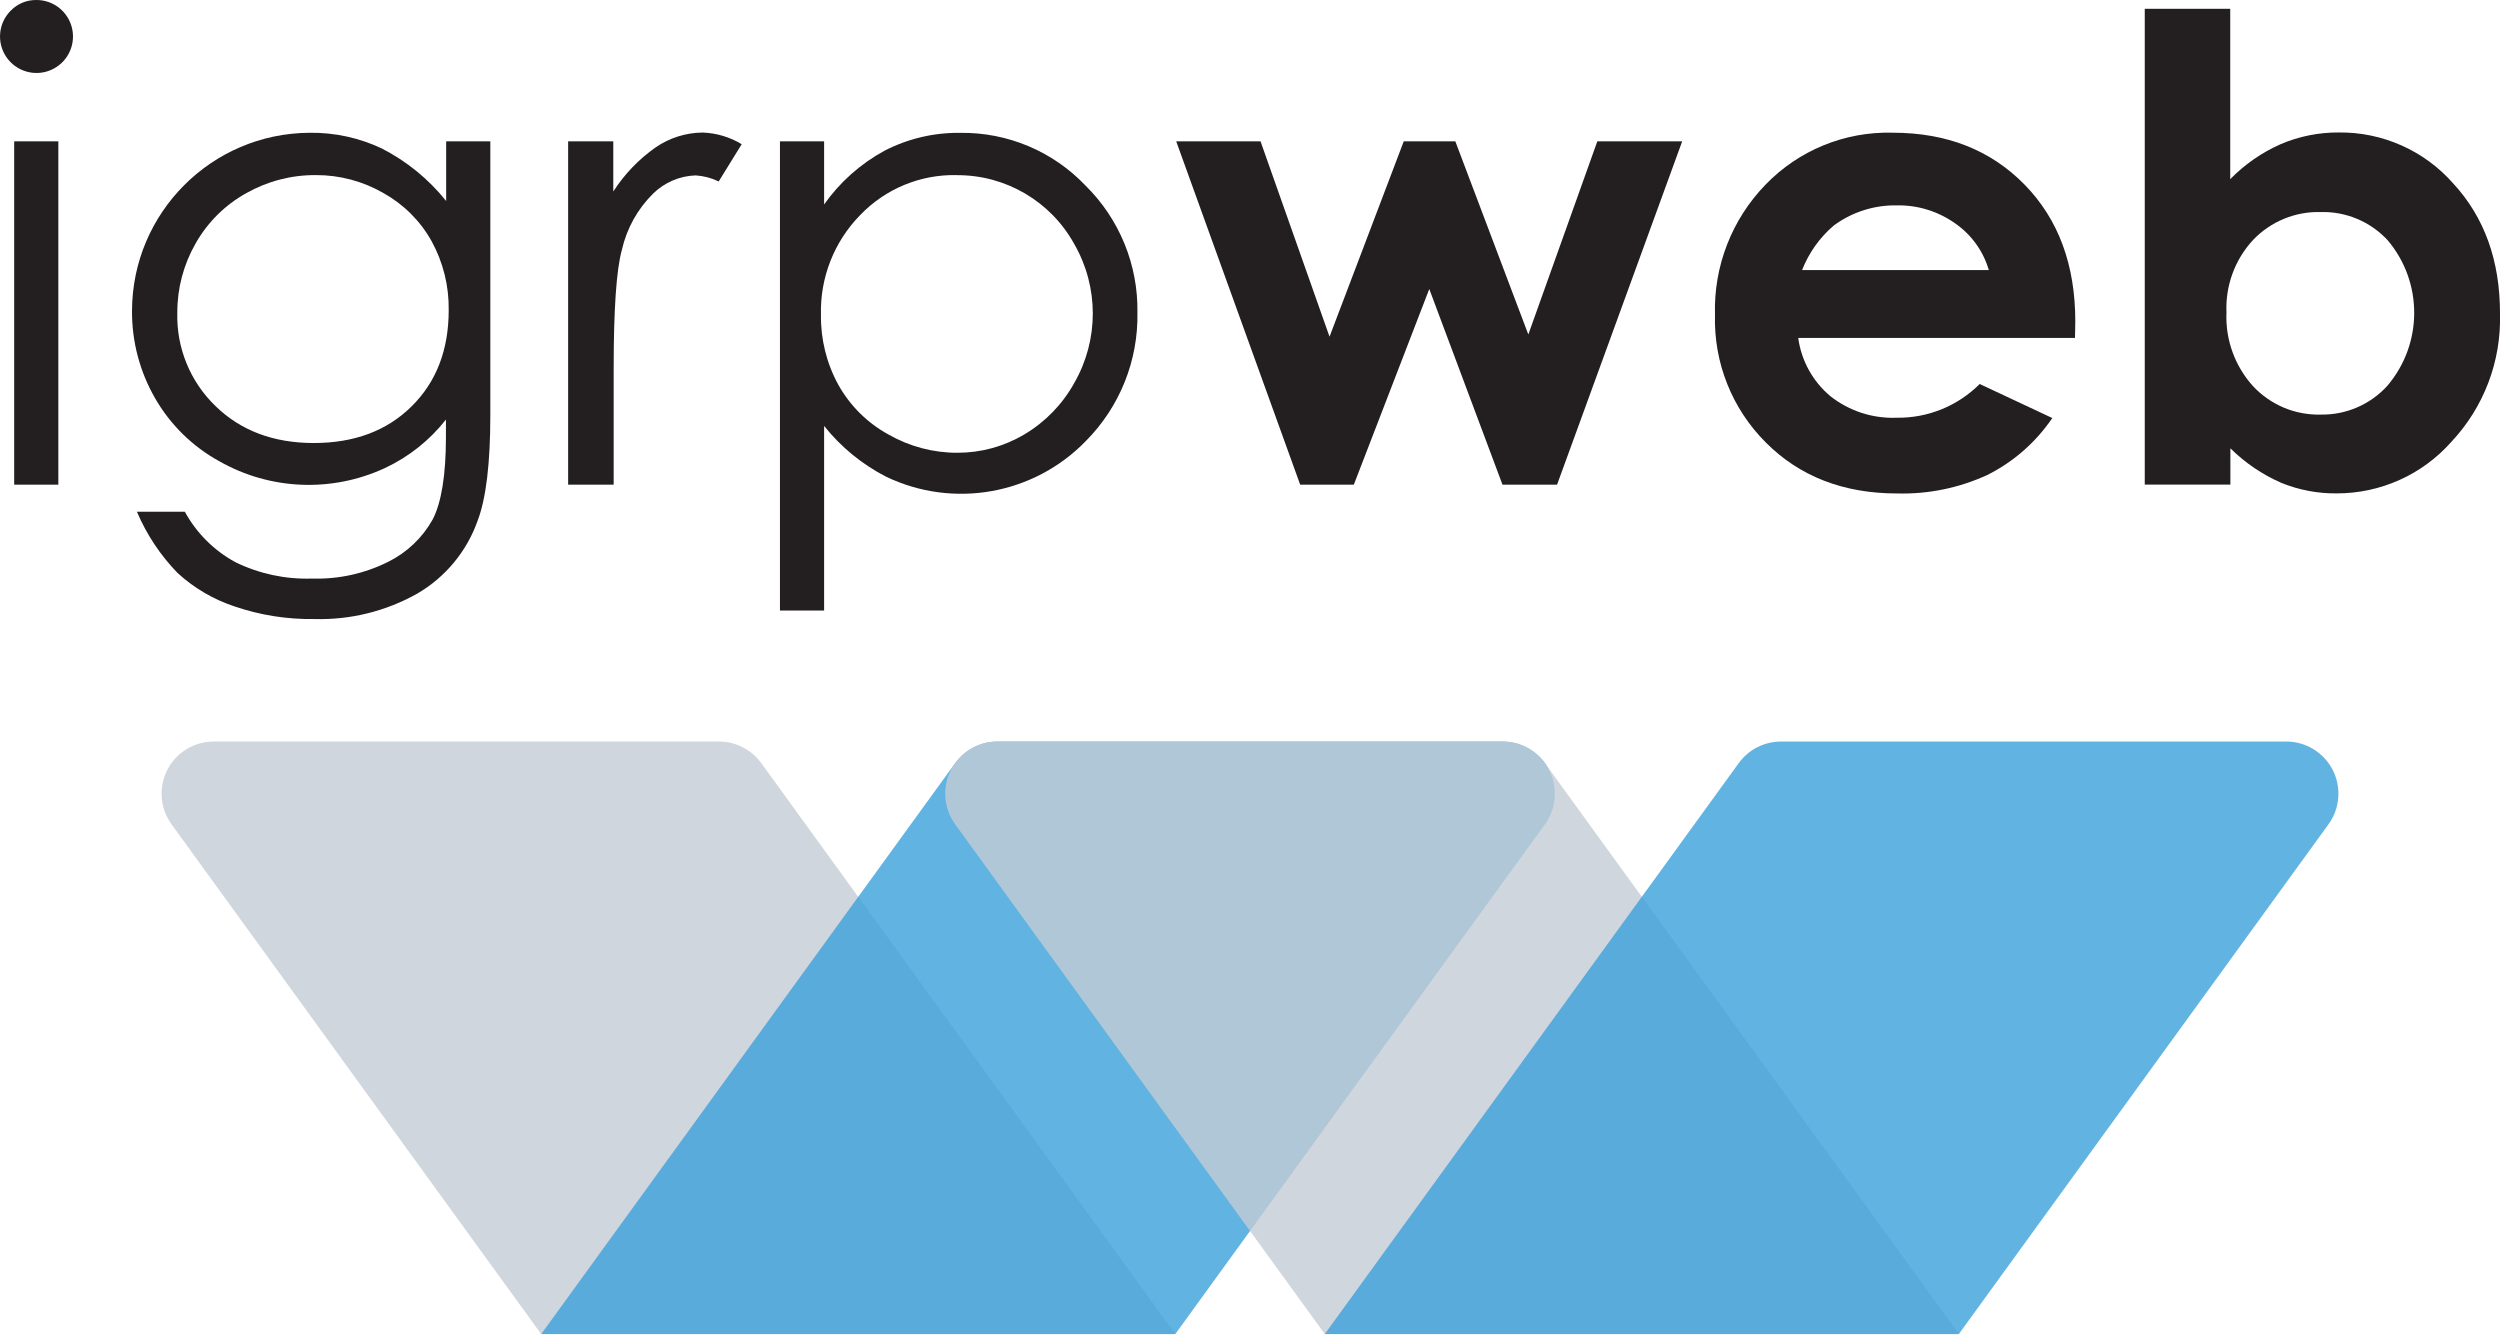
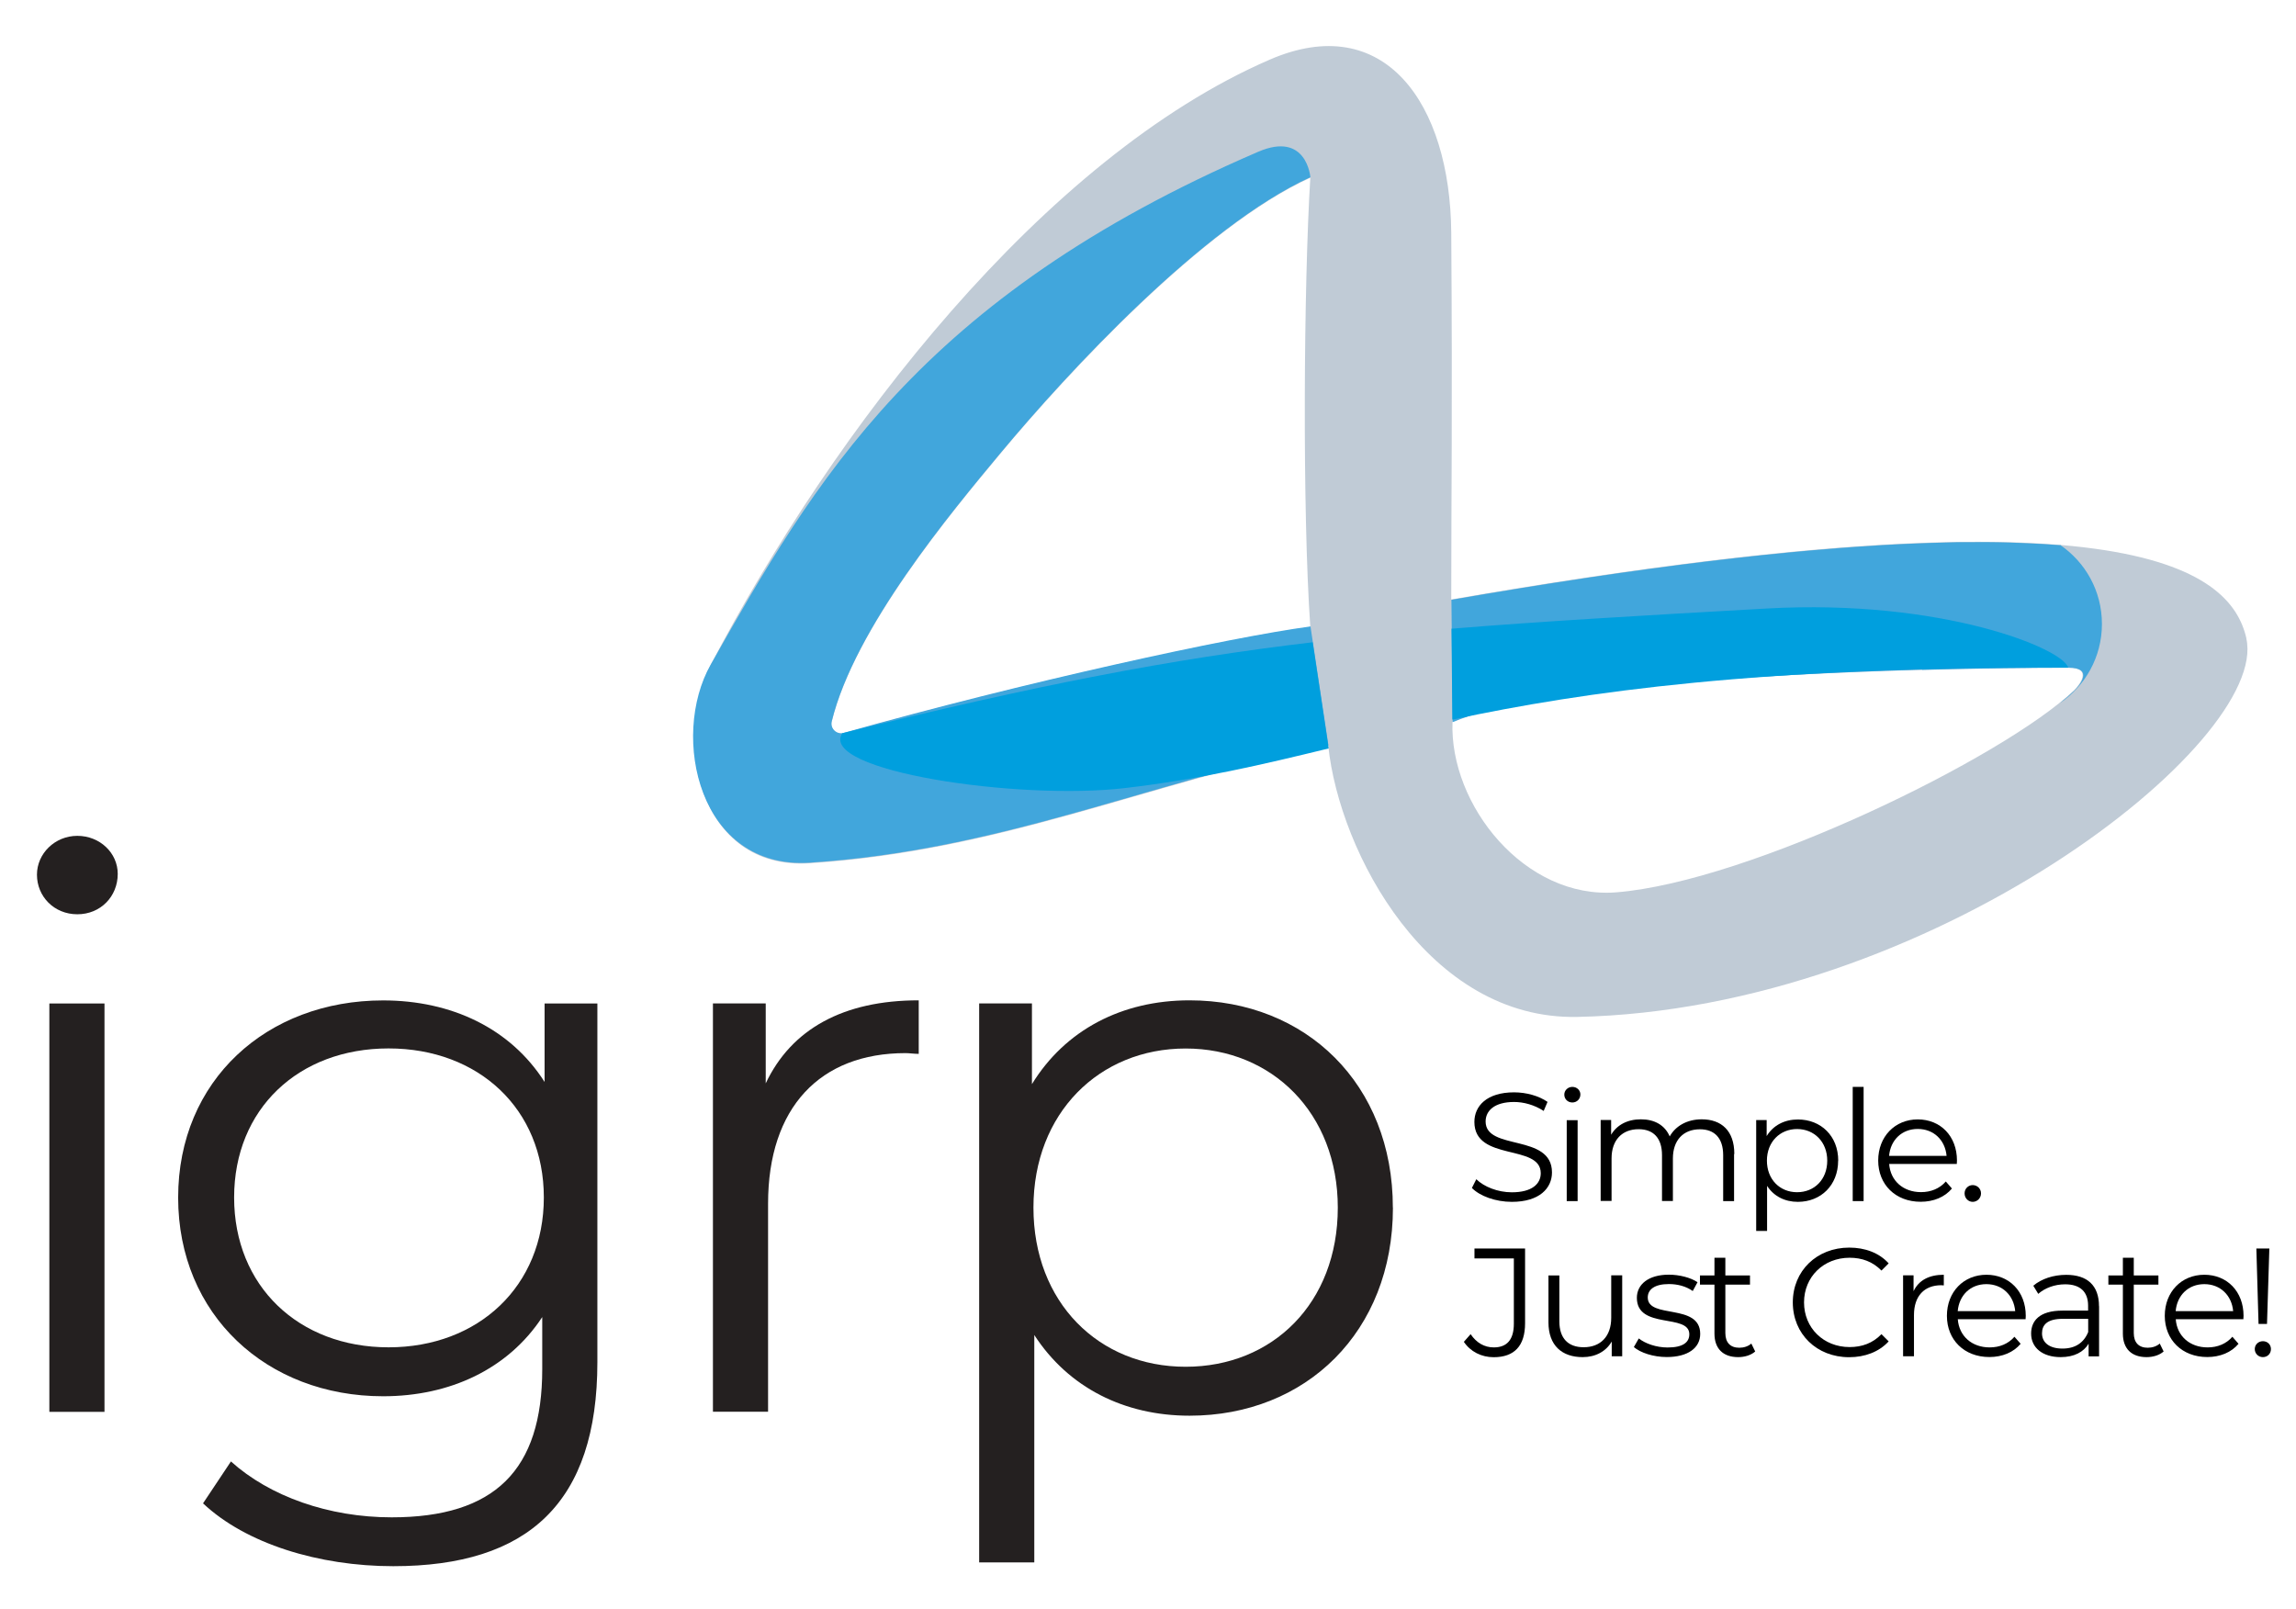
- <svg xmlns="http://www.w3.org/2000/svg" id="Layer_1" data-name="Layer 1" viewBox="0 0 326.11 174.02">
+ <svg xmlns="http://www.w3.org/2000/svg" id="Layer_1" viewBox="0 0 274 192">
  <defs>
-     <style>.cls-1{fill:#c4ccd4;}.cls-1,.cls-2{opacity:0.8;}.cls-2{fill:#3aa0d9;}.cls-3{fill:#231f20;}</style>
+     <style>.cls-1{fill:#009fde;}.cls-2{fill:#c0cbd6;}.cls-3{fill:#242020;}.cls-4{fill:#41a6dc;}</style>
  </defs>
-   <path class="cls-1" d="M285.77,307.36h65.91a6.82,6.82,0,0,1,5.51,2.81l54,74.48H328.48l-48.22-66.5A6.8,6.8,0,0,1,285.77,307.36Z" transform="translate(-257.89 -210.63)" />
-   <path class="cls-2" d="M453.9,307.36H388a6.82,6.82,0,0,0-5.51,2.81l-54,74.48h82.71l48.22-66.5A6.8,6.8,0,0,0,453.9,307.36Z" transform="translate(-257.89 -210.63)" />
-   <path class="cls-1" d="M388,307.36H453.9a6.82,6.82,0,0,1,5.51,2.81l54,74.48H430.7l-48.22-66.5A6.8,6.8,0,0,1,388,307.36Z" transform="translate(-257.89 -210.63)" />
-   <path class="cls-2" d="M556.12,307.36H490.21a6.82,6.82,0,0,0-5.51,2.81l-54,74.48h82.71l48.22-66.5A6.8,6.8,0,0,0,556.12,307.36Z" transform="translate(-257.89 -210.63)" />
-   <path class="cls-3" d="M262.6,210.63a4.76,4.76,0,1,1-3.32,1.4A4.58,4.58,0,0,1,262.6,210.63Zm-2.86,18.44h5.76v44.78h-5.76Z" transform="translate(-257.89 -210.63)" />
-   <path class="cls-3" d="M316.09,229.07h5.76v35.68q0,9.44-1.65,13.79a17.91,17.91,0,0,1-7.86,9.51,25.86,25.86,0,0,1-13.46,3.33,30.71,30.71,0,0,1-10.35-1.63,20.59,20.59,0,0,1-7.47-4.37,26.11,26.11,0,0,1-5.31-8H282a16.48,16.48,0,0,0,6.59,6.58,21.16,21.16,0,0,0,10,2.14,20.76,20.76,0,0,0,9.95-2.19,13.49,13.49,0,0,0,5.79-5.52q1.72-3.32,1.73-10.73v-2.3a21.9,21.9,0,0,1-7.95,6.32,23.6,23.6,0,0,1-21.59-.87,21.73,21.73,0,0,1-8.41-8.25,22.54,22.54,0,0,1-3-11.4,23.29,23.29,0,0,1,23.15-23.21A21.35,21.35,0,0,1,307.7,230a25.88,25.88,0,0,1,8.39,6.85Zm-17,4.4a18.2,18.2,0,0,0-9.1,2.37,17.15,17.15,0,0,0-6.58,6.54,18,18,0,0,0-2.39,9A16.3,16.3,0,0,0,286,263.6q4.94,4.81,12.8,4.82c5.3,0,9.55-1.59,12.78-4.78s4.84-7.37,4.84-12.55a18.15,18.15,0,0,0-2.23-9,16.23,16.23,0,0,0-6.29-6.28A17.5,17.5,0,0,0,299.09,233.47Z" transform="translate(-257.89 -210.63)" />
-   <path class="cls-3" d="M332,229.07h5.89v6.54a20.73,20.73,0,0,1,5.56-5.78,11,11,0,0,1,6.09-1.91,10.55,10.55,0,0,1,5.1,1.52l-3,4.86a8.12,8.12,0,0,0-3-.79,8.3,8.3,0,0,0-5.55,2.37,14.92,14.92,0,0,0-4.08,7.35q-1.07,3.83-1.07,15.47v15.15H332Z" transform="translate(-257.89 -210.63)" />
-   <path class="cls-3" d="M359.63,229.07h5.76v8.23a23.24,23.24,0,0,1,7.86-7,20.92,20.92,0,0,1,9.91-2.34,22.12,22.12,0,0,1,16.32,6.87,22.71,22.71,0,0,1,6.78,16.55,23.14,23.14,0,0,1-6.72,16.77,22.65,22.65,0,0,1-26.05,4.67,24.85,24.85,0,0,1-8.1-6.63v24.08h-5.76Zm23.05,4.4a16.94,16.94,0,0,0-12.59,5.22,17.9,17.9,0,0,0-5.11,13,18.42,18.42,0,0,0,2.28,9.16,16.63,16.63,0,0,0,6.53,6.46,18,18,0,0,0,9,2.38,17,17,0,0,0,8.73-2.4,17.82,17.82,0,0,0,6.51-6.72,18.18,18.18,0,0,0,0-18.09,17.38,17.38,0,0,0-15.34-9Z" transform="translate(-257.89 -210.63)" />
-   <path class="cls-3" d="M411.32,229.07h11l9,25.48L441,229.07h6.73l9.52,25.19,9-25.19h11.07L461,273.85h-7.12l-9.55-25.52-9.84,25.52h-7Z" transform="translate(-257.89 -210.63)" />
-   <path class="cls-3" d="M528.56,254.71h-36.1a12,12,0,0,0,4.18,7.59,13.12,13.12,0,0,0,8.67,2.82,15,15,0,0,0,10.82-4.4l9.47,4.44a22.31,22.31,0,0,1-8.48,7.43A26.43,26.43,0,0,1,505.39,275q-10.54,0-17.16-6.65a22.6,22.6,0,0,1-6.63-16.64,23.38,23.38,0,0,1,6.6-17,22.18,22.18,0,0,1,16.57-6.77q10.58,0,17.21,6.77t6.62,17.88Zm-11.24-8.85a11.24,11.24,0,0,0-4.39-6.09,12.74,12.74,0,0,0-7.6-2.35,13.44,13.44,0,0,0-8.25,2.64,14.69,14.69,0,0,0-4.12,5.8Z" transform="translate(-257.89 -210.63)" />
-   <path class="cls-3" d="M548.81,211.78V234a21.23,21.23,0,0,1,6.59-4.57,19,19,0,0,1,7.57-1.52,19.58,19.58,0,0,1,14.9,6.62q6.14,6.63,6.13,17a23.43,23.43,0,0,1-6.34,16.73,19.94,19.94,0,0,1-15,6.73,18.62,18.62,0,0,1-7.2-1.38,21.9,21.9,0,0,1-6.63-4.5v4.73H537.66V211.78Zm11.81,26.51a11.76,11.76,0,0,0-8.81,3.62,13.07,13.07,0,0,0-3.49,9.47,13.44,13.44,0,0,0,3.49,9.65,11.67,11.67,0,0,0,8.81,3.68,11.46,11.46,0,0,0,8.67-3.74,14.68,14.68,0,0,0,.06-19A11.49,11.49,0,0,0,560.62,238.29Z" transform="translate(-257.89 -210.63)" />
+   <g>
+     <path class="cls-3" d="M4.41,104.38c0-2.5,2.13-4.63,4.82-4.63s4.82,2.04,4.82,4.54c0,2.69-2.04,4.82-4.82,4.82s-4.82-2.13-4.82-4.72Zm1.48,15.38h6.58v48.73H5.89v-48.73Z" />
+     <path class="cls-3" d="M71.29,119.75v42.8c0,16.77-8.24,24.36-24.36,24.36-8.89,0-17.6-2.69-22.7-7.5l3.33-5c4.63,4.17,11.67,6.67,19.18,6.67,12.32,0,17.97-5.65,17.97-17.69v-6.21c-4.08,6.21-11.02,9.45-18.99,9.45-13.9,0-24.46-9.73-24.46-23.71s10.56-23.53,24.46-23.53c8.15,0,15.19,3.33,19.27,9.73v-9.36h6.3Zm-6.39,23.16c0-10.56-7.78-17.79-18.53-17.79s-18.43,7.23-18.43,17.79,7.69,17.88,18.43,17.88,18.53-7.32,18.53-17.88Z" />
+     <path class="cls-3" d="M109.64,119.38v6.39c-.56,0-1.11-.09-1.58-.09-10.19,0-16.4,6.48-16.4,17.97v24.83h-6.58v-48.73h6.3v9.54c3.06-6.48,9.26-9.91,18.25-9.91Z" />
+     <path class="cls-3" d="M166.23,144.12c0,14.82-10.38,24.83-24.27,24.83-7.78,0-14.45-3.34-18.53-9.63v27.14h-6.58V119.75h6.3v9.63c3.98-6.48,10.75-10,18.8-10,13.9,0,24.27,10,24.27,24.73Zm-6.58,0c0-11.3-7.87-18.99-18.16-18.99s-18.16,7.69-18.16,18.99,7.78,18.99,18.16,18.99,18.16-7.6,18.16-18.99Z" />
+   </g>
+   <g>
+     <path class="cls-2" d="M268.08,76.18c-1.93-8.47-14.85-18.53-94.89-4.64,0-12.92,.15-21.74,0-43.73-.11-15.51-8-26.62-21.67-20.69-26.98,11.7-52.07,44.2-66.73,72.27-4.57,8.74-1.42,24.5,11.84,23.63,22.78-1.5,39.73-9.35,61.88-14.01,1.36,12.82,11.99,32.71,29.72,32.35,42.16-.87,82.66-32.81,79.84-45.17Zm-111.7-1.36c-9.82,1.32-34.34,6.69-55.7,12.7-.85,.24-1.64-.53-1.43-1.38,2.73-11.15,14.2-24.88,20.21-32.1,7.91-9.49,24.09-27,36.91-32.83-.78,12.63-.97,39.63,0,53.62Zm91.11,7.58c-8.35,7.96-38.68,22.81-54.59,24.09-10.93,.88-19.95-10.44-19.56-20.35,12.71-5.41,56.18-6.48,73.47-6.46,3.02,0,1.3,2.12,.68,2.72Z" />
+     <path class="cls-4" d="M150.18,18.1c-40.6,17.48-53.03,39.44-65.37,61.22-4.86,8.58-1.42,24.5,11.84,23.63,22.78-1.5,39.73-9.35,61.88-14.01l-2.14-14.18c-9.82,1.32-34.34,6.69-55.7,12.7-.85,.24-1.64-.53-1.43-1.38,2.73-11.15,14.2-24.88,20.21-32.1,7.91-9.49,24.09-27,36.91-32.83,0,0-.44-5.53-6.22-3.04Z" />
+     <path class="cls-4" d="M245.81,65.06c-1.37-.11-2.84-.19-4.38-.25-.14,0-.28-.01-.42-.02-.38-.01-.76-.03-1.15-.04-.89-.03-1.82-.04-2.77-.05-.14,0-.28,0-.42,0-.71,0-1.45,0-2.19,.01-.32,0-.62,0-.94,0,0,0,0,0-.01,0-2,.04-4.11,.11-6.34,.21-13.28,.63-30.82,2.64-53.98,6.66l.15,14.6c9.5-4.05,36.01-5.7,56.01-6.26,0,.01,0,.02,.02,.03,6.91-.19,13.06-.26,17.49-.26,3.02,0,1.3,2.12,.68,2.72-.51,.49-1.11,1.01-1.78,1.54,3.05-2.05,5.06-5.53,5.06-9.48s-1.98-7.38-4.99-9.44Z" />
+     <g>
+       <path class="cls-1" d="M246.81,79.68c-.56-2.26-15.04-8.23-35.96-7.06-14.98,.84-26.97,1.54-37.63,2.41l.1,10.85c15.8-3.36,36.69-6.32,73.48-6.2Z" />
+       <path class="cls-1" d="M100.52,87.5c-2.93,4.48,20.96,8.05,33.72,6.55,9.04-1.06,16.44-2.81,24.32-4.73l-1.91-12.67c-17.09,2.02-32.79,5.08-56.13,10.85Z" />
+     </g>
+   </g>
+   <g>
+     <path d="M175.65,141.78l.53-1.05c.92,.9,2.55,1.56,4.24,1.56,2.41,0,3.45-1.01,3.45-2.28,0-3.53-7.92-1.36-7.92-6.12,0-1.89,1.47-3.53,4.74-3.53,1.45,0,2.96,.42,3.99,1.14l-.46,1.08c-1.1-.72-2.39-1.07-3.53-1.07-2.35,0-3.4,1.05-3.4,2.33,0,3.53,7.92,1.4,7.92,6.08,0,1.89-1.51,3.51-4.79,3.51-1.93,0-3.82-.68-4.78-1.67Z" />
+     <path d="M186.68,130.63c0-.5,.42-.92,.96-.92s.96,.4,.96,.9c0,.53-.4,.96-.96,.96s-.96-.42-.96-.94Zm.29,3.05h1.3v9.66h-1.3v-9.66Z" />
+     <path d="M206.94,137.74v5.6h-1.3v-5.48c0-2.04-1.03-3.09-2.77-3.09-1.98,0-3.23,1.29-3.23,3.49v5.07h-1.3v-5.48c0-2.04-1.03-3.09-2.79-3.09-1.97,0-3.23,1.29-3.23,3.49v5.07h-1.3v-9.66h1.25v1.76c.68-1.16,1.93-1.84,3.55-1.84s2.85,.68,3.44,2.04c.7-1.25,2.08-2.04,3.82-2.04,2.35,0,3.89,1.36,3.89,4.13Z" />
+     <path d="M219.36,138.51c0,2.94-2.06,4.92-4.81,4.92-1.54,0-2.87-.66-3.67-1.91v5.38h-1.3v-13.23h1.25v1.91c.79-1.29,2.13-1.98,3.73-1.98,2.76,0,4.81,1.98,4.81,4.91Zm-1.3,0c0-2.24-1.56-3.77-3.6-3.77s-3.6,1.53-3.6,3.77,1.54,3.77,3.6,3.77,3.6-1.51,3.6-3.77Z" />
+     <path d="M221.1,129.71h1.3v13.63h-1.3v-13.63Z" />
+     <path d="M233.53,138.91h-8.08c.15,2.02,1.69,3.36,3.8,3.36,1.18,0,2.22-.42,2.96-1.27l.73,.84c-.86,1.03-2.2,1.58-3.73,1.58-3.01,0-5.07-2.06-5.07-4.92s2-4.91,4.72-4.91,4.68,2,4.68,4.91c0,.11-.02,.26-.02,.4Zm-8.08-.97h6.85c-.17-1.89-1.54-3.21-3.44-3.21s-3.25,1.32-3.42,3.21Z" />
+     <path d="M234.45,142.42c0-.57,.44-.99,.97-.99s.99,.42,.99,.99-.46,1.01-.99,1.01-.97-.44-.97-1.01Z" />
+     <path d="M174.69,160.14l.81-.92c.7,1.03,1.64,1.58,2.77,1.58,1.58,0,2.39-.94,2.39-2.83v-7.79h-4.7v-1.18h6.04v8.91c0,2.72-1.29,4.06-3.75,4.06-1.45,0-2.77-.66-3.56-1.84Z" />
+     <path d="M193.59,152.2v9.66h-1.25v-1.76c-.68,1.18-1.93,1.86-3.47,1.86-2.46,0-4.08-1.38-4.08-4.15v-5.6h1.3v5.47c0,2.06,1.07,3.1,2.9,3.1,2.02,0,3.29-1.3,3.29-3.51v-5.07h1.3Z" />
+     <path d="M194.98,160.76l.59-1.03c.77,.61,2.08,1.08,3.44,1.08,1.84,0,2.59-.62,2.59-1.58,0-2.52-6.26-.53-6.26-4.35,0-1.58,1.36-2.76,3.82-2.76,1.25,0,2.61,.35,3.42,.9l-.57,1.05c-.84-.59-1.86-.83-2.85-.83-1.75,0-2.52,.68-2.52,1.6,0,2.61,6.26,.64,6.26,4.35,0,1.67-1.47,2.76-3.99,2.76-1.6,0-3.14-.51-3.93-1.19Z" />
+     <path d="M209.47,161.28c-.51,.46-1.29,.68-2.04,.68-1.82,0-2.83-1.03-2.83-2.81v-5.84h-1.73v-1.1h1.73v-2.11h1.3v2.11h2.94v1.1h-2.94v5.77c0,1.14,.59,1.76,1.67,1.76,.53,0,1.07-.17,1.43-.5l.46,.94Z" />
+     <path d="M213.95,155.43c0-3.77,2.87-6.54,6.74-6.54,1.87,0,3.56,.62,4.7,1.88l-.86,.86c-1.05-1.07-2.33-1.53-3.8-1.53-3.11,0-5.44,2.28-5.44,5.33s2.33,5.33,5.44,5.33c1.47,0,2.76-.46,3.8-1.54l.86,.86c-1.14,1.25-2.83,1.89-4.72,1.89-3.86,0-6.72-2.77-6.72-6.54Z" />
+     <path d="M231.97,152.13v1.27c-.11,0-.22-.02-.31-.02-2.02,0-3.25,1.29-3.25,3.56v4.92h-1.3v-9.66h1.25v1.89c.61-1.29,1.84-1.96,3.62-1.96Z" />
+     <path d="M241.72,157.44h-8.08c.15,2.02,1.69,3.36,3.8,3.36,1.18,0,2.22-.42,2.96-1.27l.74,.84c-.86,1.03-2.21,1.58-3.73,1.58-3.01,0-5.07-2.06-5.07-4.92s2-4.9,4.72-4.9,4.69,2,4.69,4.9c0,.11-.02,.26-.02,.4Zm-8.08-.97h6.85c-.17-1.89-1.54-3.22-3.44-3.22s-3.25,1.32-3.42,3.22Z" />
+     <path d="M250.5,155.88v5.99h-1.25v-1.51c-.59,.99-1.73,1.6-3.33,1.6-2.19,0-3.53-1.14-3.53-2.81,0-1.49,.96-2.74,3.73-2.74h3.07v-.59c0-1.65-.94-2.55-2.74-2.55-1.25,0-2.42,.44-3.21,1.14l-.59-.97c.97-.83,2.41-1.3,3.93-1.3,2.5,0,3.91,1.25,3.91,3.75Zm-1.3,3.09v-1.58h-3.03c-1.87,0-2.48,.73-2.48,1.73,0,1.12,.9,1.82,2.44,1.82s2.55-.7,3.07-1.97Z" />
+     <path d="M258.21,161.28c-.51,.46-1.29,.68-2.04,.68-1.82,0-2.83-1.03-2.83-2.81v-5.84h-1.73v-1.1h1.73v-2.11h1.3v2.11h2.94v1.1h-2.94v5.77c0,1.14,.59,1.76,1.67,1.76,.53,0,1.07-.17,1.43-.5l.46,.94Z" />
+     <path d="M267.73,157.44h-8.08c.15,2.02,1.69,3.36,3.8,3.36,1.18,0,2.22-.42,2.96-1.27l.73,.84c-.86,1.03-2.2,1.58-3.73,1.58-3.01,0-5.07-2.06-5.07-4.92s2-4.9,4.72-4.9,4.68,2,4.68,4.9c0,.11-.02,.26-.02,.4Zm-8.08-.97h6.85c-.17-1.89-1.54-3.22-3.44-3.22s-3.25,1.32-3.42,3.22Z" />
+     <path d="M269.08,161c0-.53,.42-.94,.97-.94s.96,.4,.96,.94-.4,.96-.96,.96-.97-.44-.97-.96Zm.2-12h1.54l-.28,9h-1.01l-.26-9Z" />
+   </g>
</svg>
